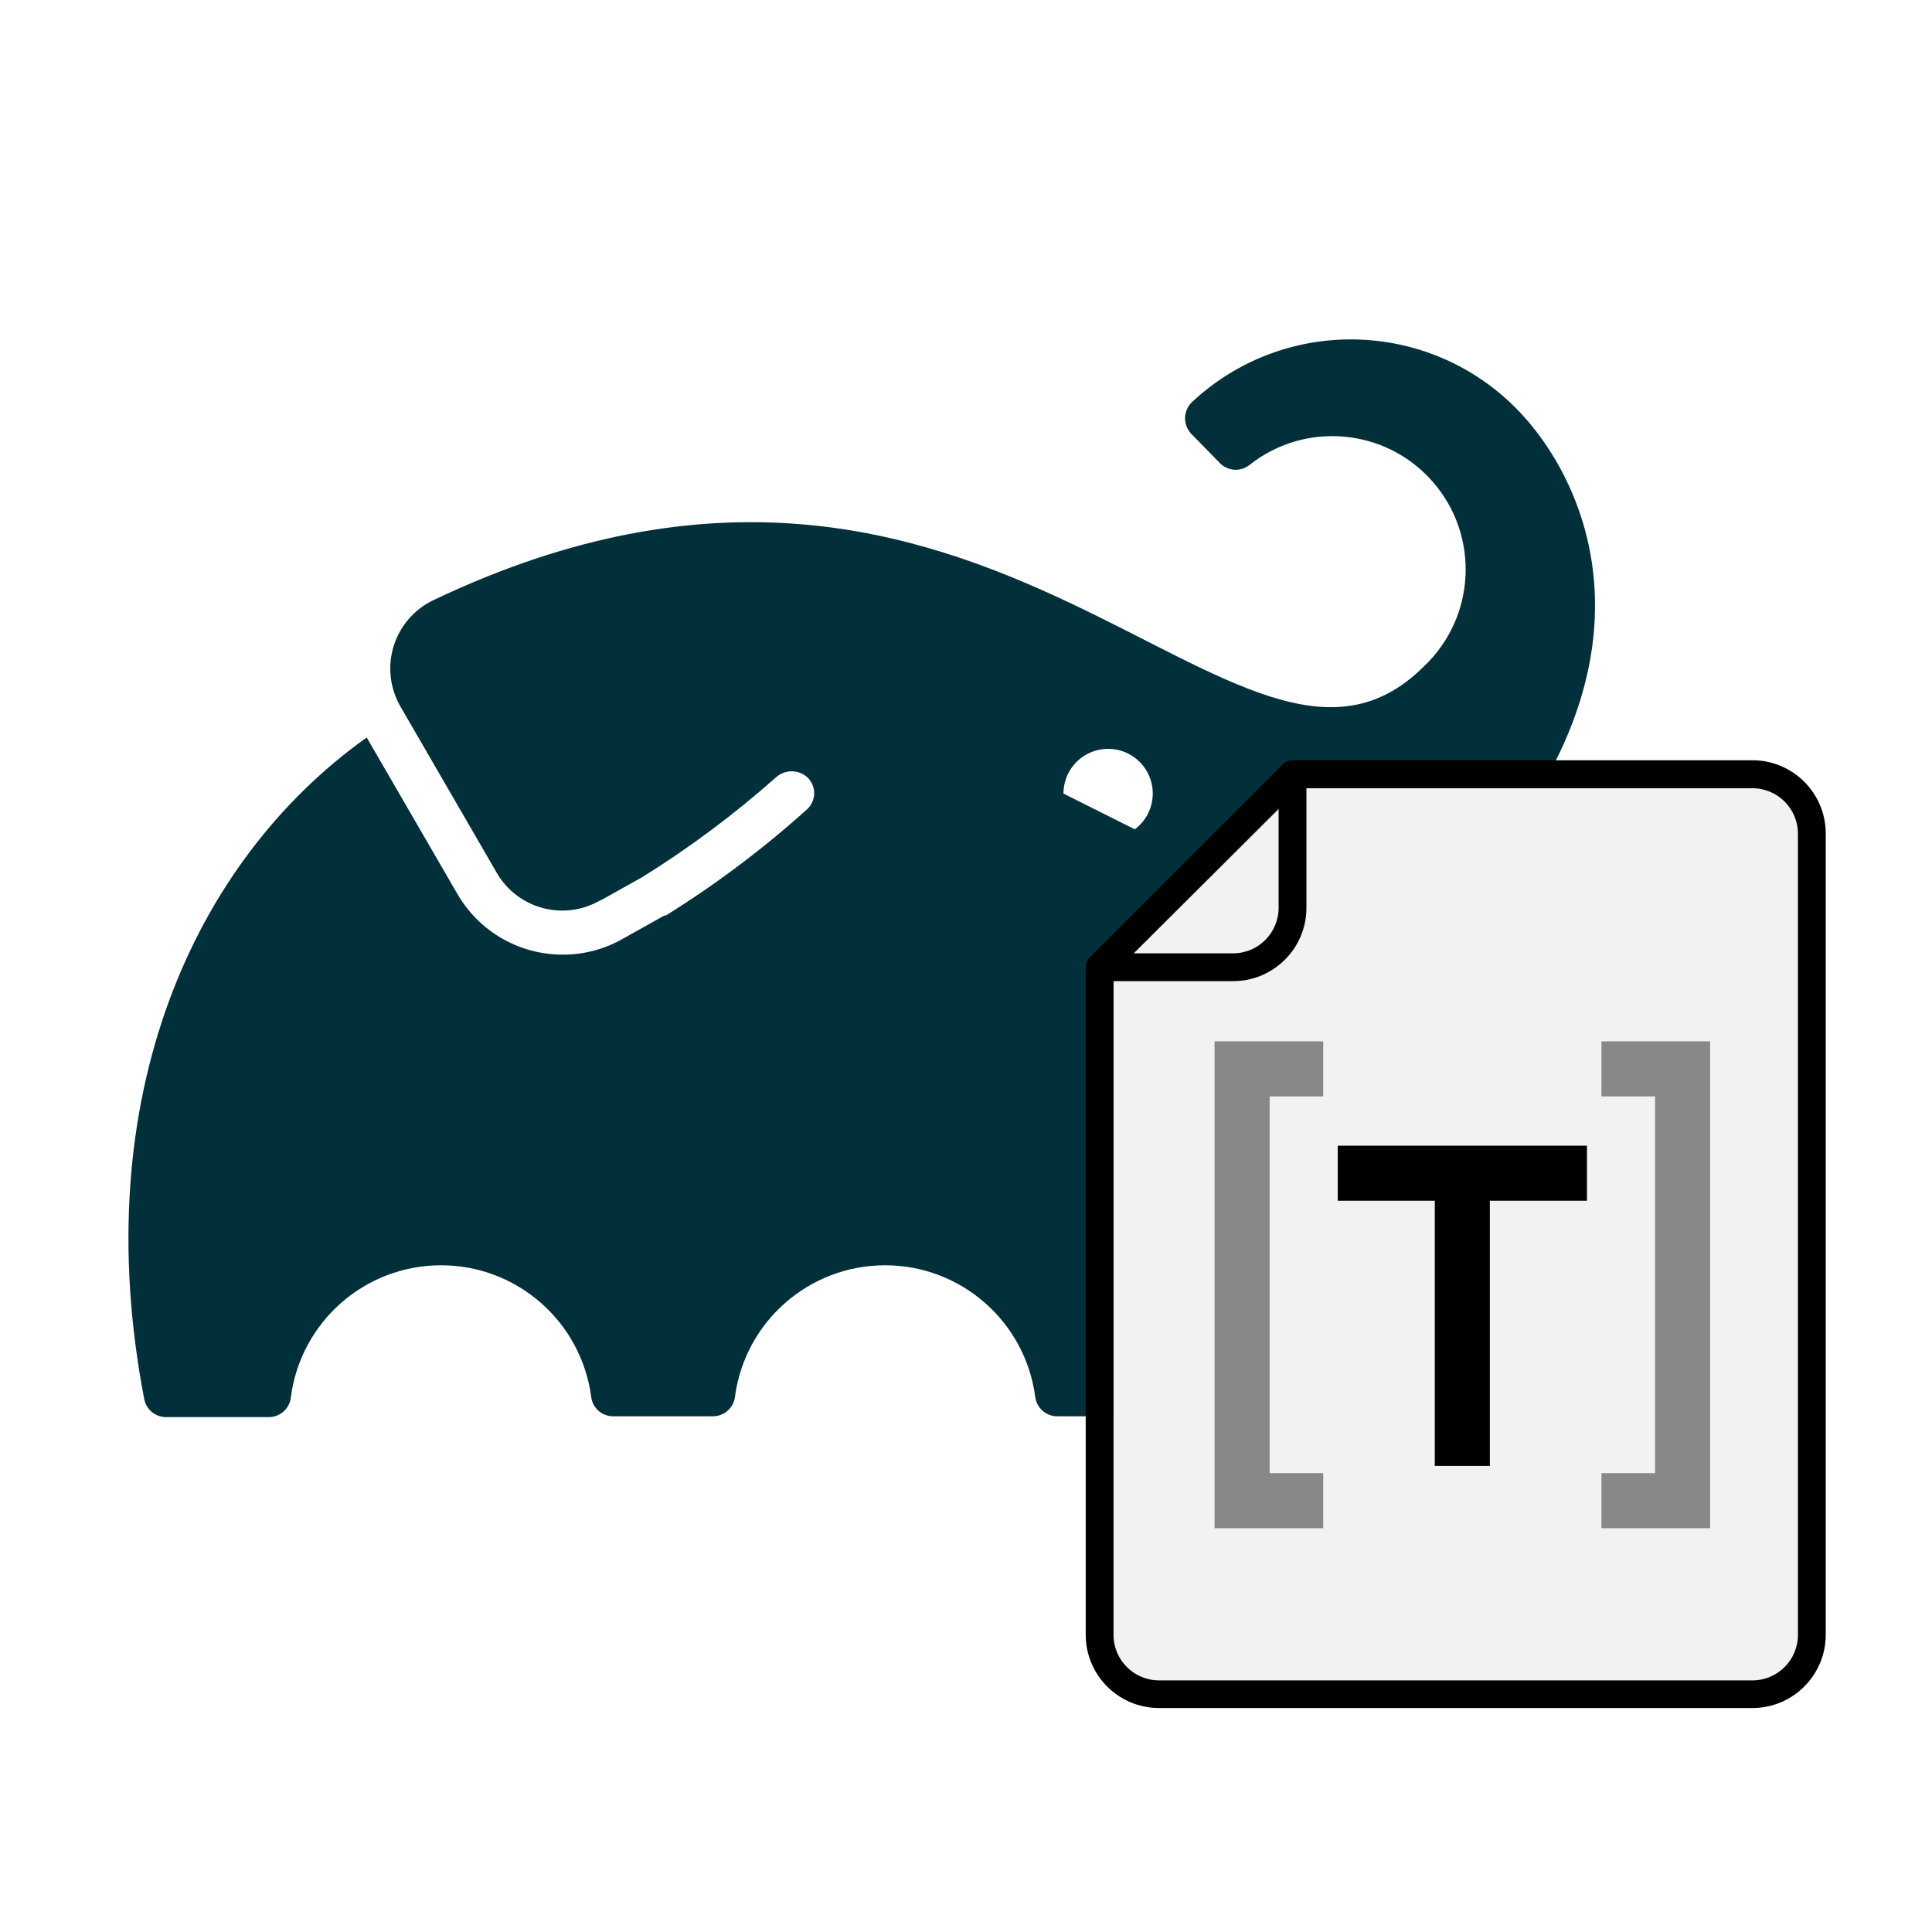
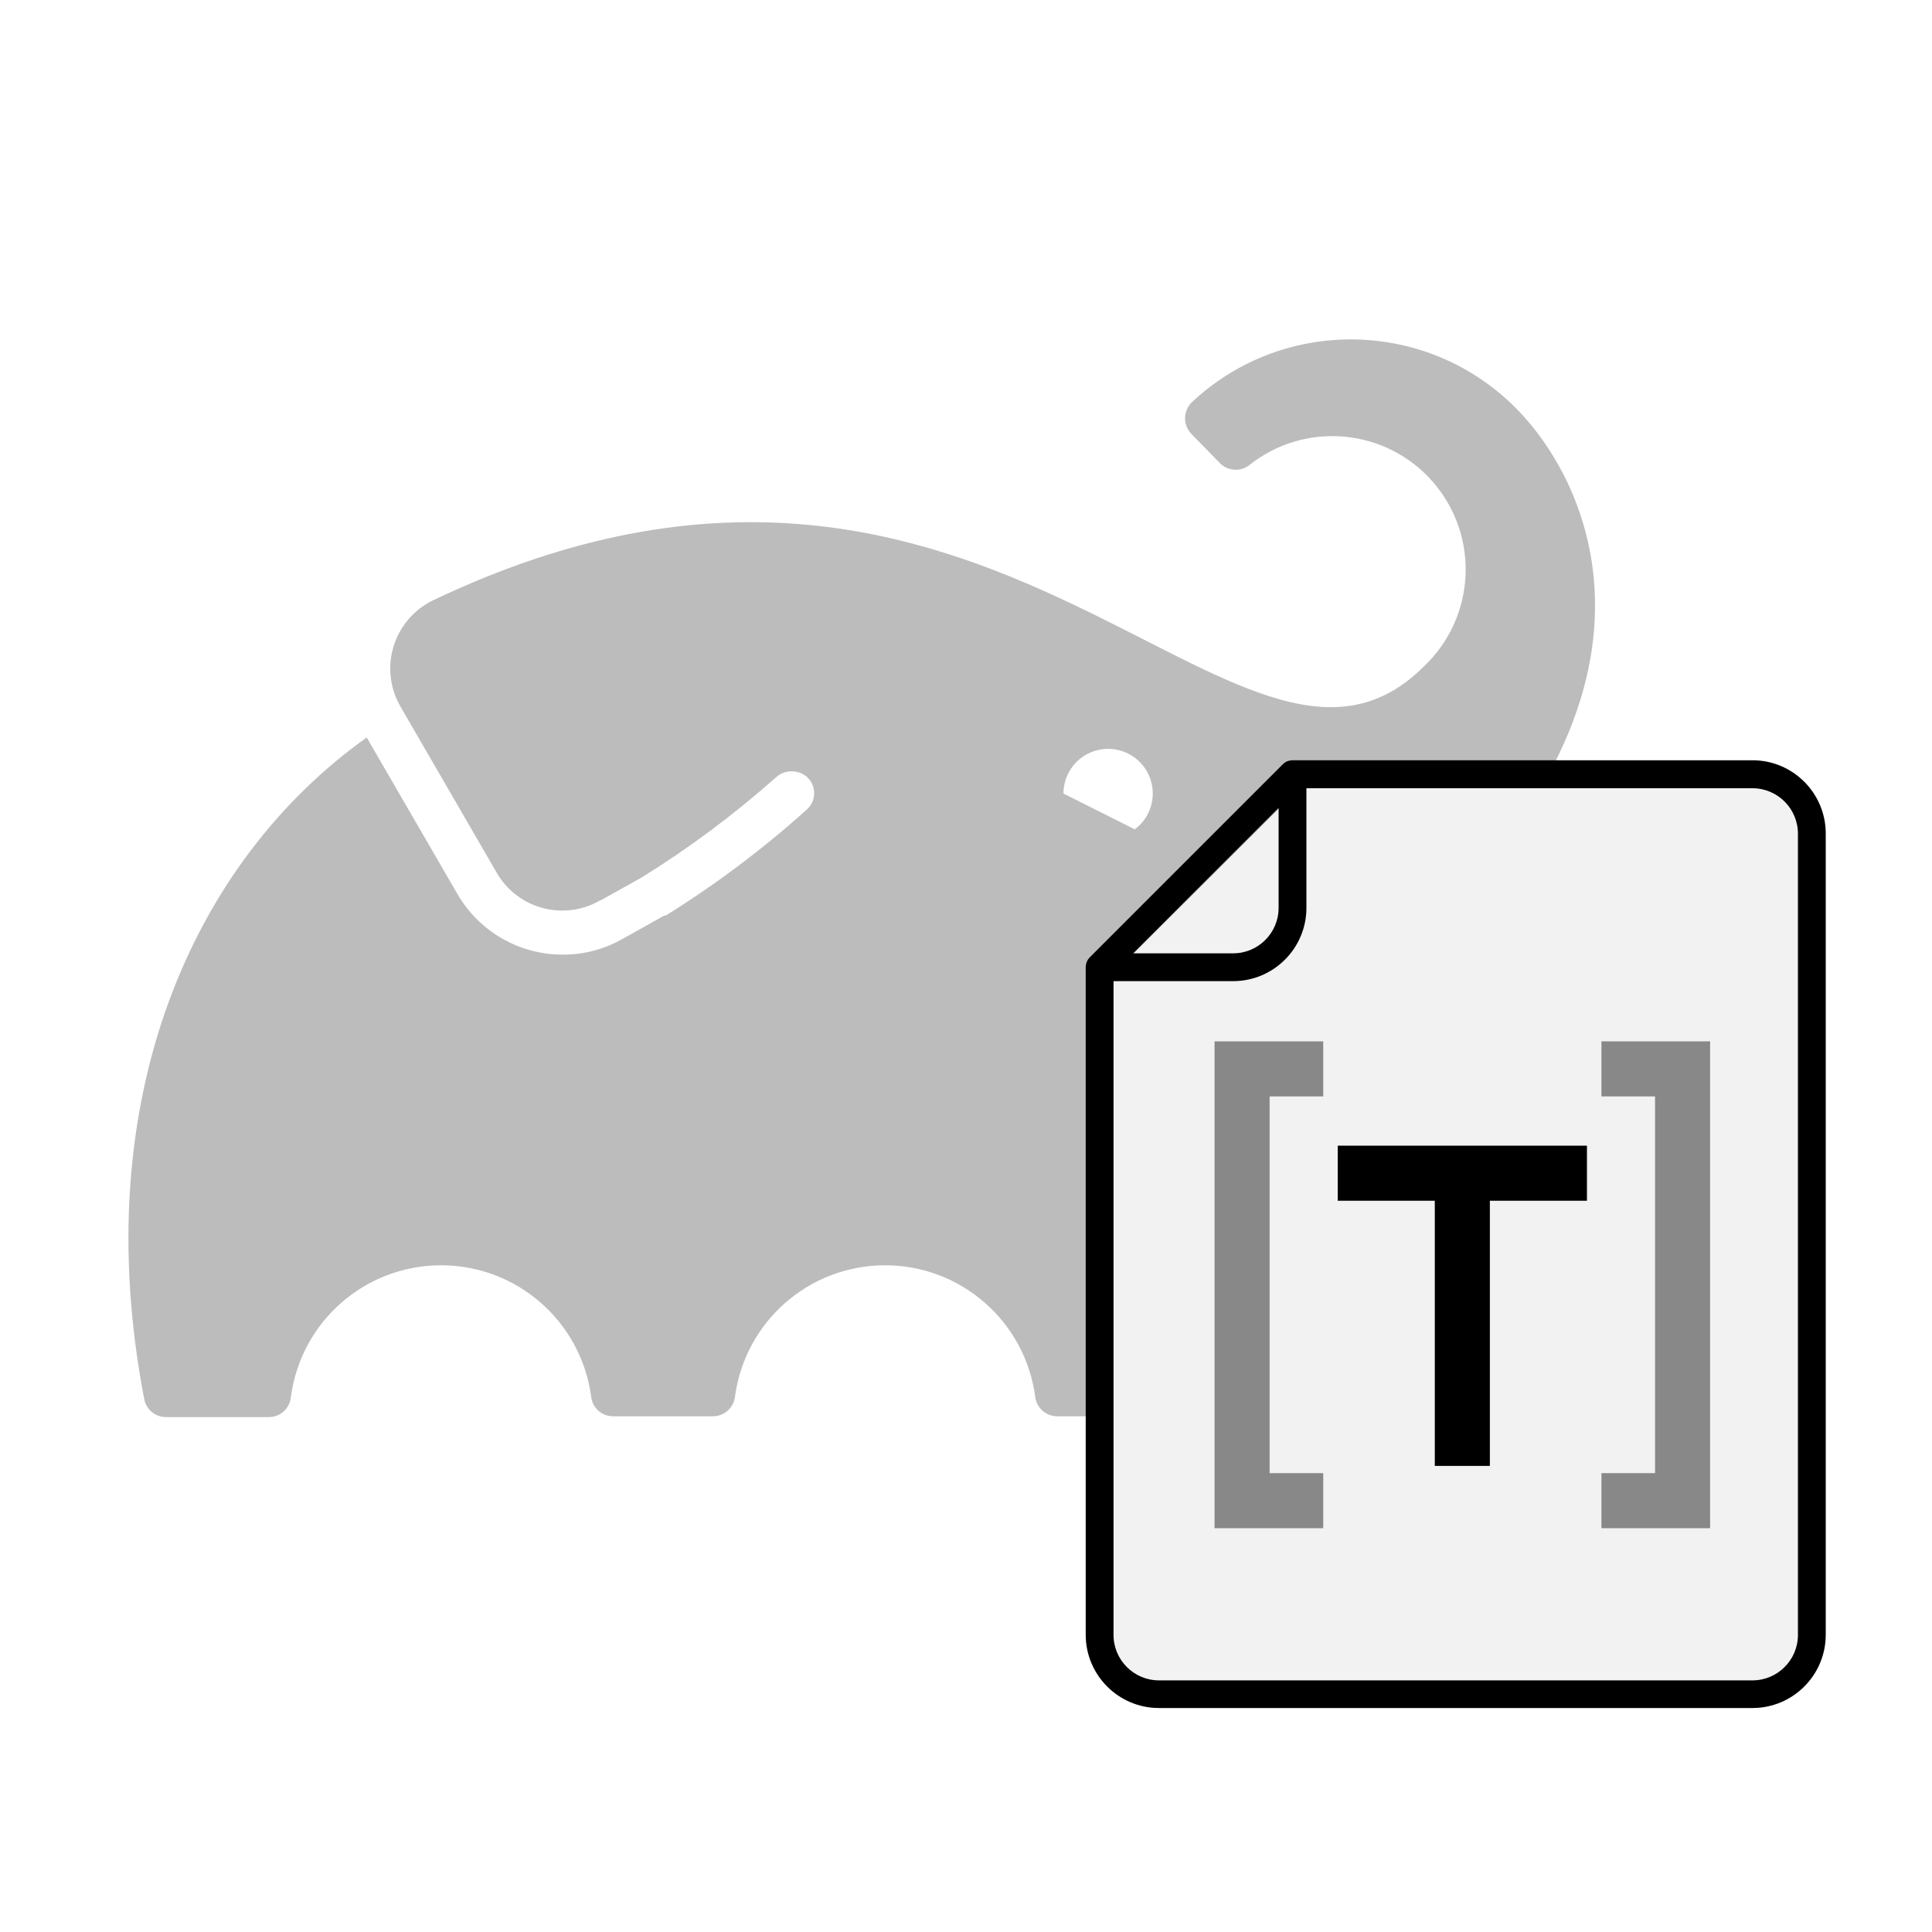
<svg xmlns="http://www.w3.org/2000/svg" fill="none" stroke-width="38" version="1.1" viewBox="0 0 400 400">
-   <path class="cls-1" d="m313.73 84.379a48.161 48.161 0 0 0-66.926-1.147 4.657 4.657 0 0 0 0 6.75l5.805 5.94a4.59 4.59 0 0 0 6.008 0.405 27.608 27.608 0 0 1 36.18 41.648c-38.239 38.205-89.269-68.918-205.1-13.702a15.694 15.694 0 0 0-6.75 22.072l19.879 34.324a15.66 15.66 0 0 0 21.262 5.839l0.472-0.27-0.371 0.27 8.707-4.86a203.48 203.48 0 0 0 27.742-20.689 4.86 4.86 0 0 1 6.311-0.203 4.522 4.522 0 0 1 0.203 6.75 207.93 207.93 0 0 1-29.295 22.039h-0.304l-8.809 4.928a24.772 24.772 0 0 1-12.184 3.172 25.144 25.144 0 0 1-21.836-12.521l-18.799-32.434c-35.944 25.582-58.016 74.722-46.069 136.96a4.59 4.59 0 0 0 4.489 3.746h21.195a4.59 4.59 0 0 0 4.691-4.185 31.354 31.354 0 0 1 62.168 0 4.556 4.556 0 0 0 4.522 4.016h20.722a4.59 4.59 0 0 0 4.522-4.016 31.354 31.354 0 0 1 62.168 0 4.59 4.59 0 0 0 4.522 4.016h20.588a4.59 4.59 0 0 0 4.59-4.522c0.472-29.025 8.303-62.37 30.611-79.076 77.288-57.814 56.97-107.36 39.083-125.25zm-78.806 87.311-14.749-7.391a9.248 9.248 0 1 1 14.749 7.425z" fill="#02303a" stroke-width="128.25" />
+   <path class="cls-1" d="m313.73 84.379a48.161 48.161 0 0 0-66.926-1.147 4.657 4.657 0 0 0 0 6.75l5.805 5.94a4.59 4.59 0 0 0 6.008 0.405 27.608 27.608 0 0 1 36.18 41.648c-38.239 38.205-89.269-68.918-205.1-13.702a15.694 15.694 0 0 0-6.75 22.072l19.879 34.324a15.66 15.66 0 0 0 21.262 5.839l0.472-0.27-0.371 0.27 8.707-4.86a203.48 203.48 0 0 0 27.742-20.689 4.86 4.86 0 0 1 6.311-0.203 4.522 4.522 0 0 1 0.203 6.75 207.93 207.93 0 0 1-29.295 22.039h-0.304l-8.809 4.928a24.772 24.772 0 0 1-12.184 3.172 25.144 25.144 0 0 1-21.836-12.521l-18.799-32.434c-35.944 25.582-58.016 74.722-46.069 136.96a4.59 4.59 0 0 0 4.489 3.746h21.195a4.59 4.59 0 0 0 4.691-4.185 31.354 31.354 0 0 1 62.168 0 4.556 4.556 0 0 0 4.522 4.016h20.722a4.59 4.59 0 0 0 4.522-4.016 31.354 31.354 0 0 1 62.168 0 4.59 4.59 0 0 0 4.522 4.016h20.588a4.59 4.59 0 0 0 4.59-4.522c0.472-29.025 8.303-62.37 30.611-79.076 77.288-57.814 56.97-107.36 39.083-125.25zm-78.806 87.311-14.749-7.391a9.248 9.248 0 1 1 14.749 7.425z" fill="#BCBCBC" stroke-width="128.25" />
  <path d="m239.94 347.9h122.88c5.187 0 9.408-4.22 9.408-9.408v-165.89c0-5.188-4.221-9.408-9.408-9.408h-92.352l-5.625 4.205-29.918 29.793-4.393 5.938v135.36c0 5.188 4.221 9.408 9.408 9.408z" fill="#f2f2f2" stroke-width="14.592" />
  <path d="m224.8 199.97c0.01-0.077 0.019-0.134 0.038-0.209 5e-3 -0.019 0.01-0.038 0.01-0.077 0.019-0.077 0.038-0.154 0.058-0.242 2e-3 -0.01 5e-3 -0.019 0.01-0.038 0.019-0.077 0.058-0.154 0.077-0.24 2e-3 -0.01 5e-3 -0.019 0.01-0.019 0.038-0.077 0.058-0.154 0.096-0.219 0.01-0.01 0.01-0.019 0.019-0.038 0.038-0.058 0.077-0.134 0.115-0.194 0.01-0.019 0.019-0.038 0.038-0.058 0.038-0.058 0.077-0.115 0.134-0.173 0.019-0.019 0.019-0.038 0.038-0.058 0.058-0.058 0.115-0.134 0.173-0.192 0.01-5e-3 0.01-0.01 0.019-0.019l39.936-39.936c0.01-0.01 0.019-0.01 0.019-0.019 0.058-0.058 0.115-0.115 0.192-0.173l0.058-0.058c0.058-0.038 0.096-0.077 0.154-0.115 0.019-0.01 0.038-0.019 0.058-0.038 0.058-0.038 0.115-0.077 0.192-0.115 0.019-0.01 0.019-0.019 0.038-0.019 0.077-0.038 0.134-0.077 0.213-0.096 0.01-5e-3 0.019-0.01 0.019-0.01 0.077-0.038 0.154-0.058 0.236-0.077 0.01-2e-3 0.019-5e-3 0.038-0.01 0.077-0.019 0.154-0.038 0.242-0.058 0.019-5e-3 0.058-0.01 0.077-0.01 0.077-0.01 0.134-0.019 0.205-0.038 0.096-0.01 0.192-0.019 0.288-0.019h95.232c8.364 0 15.168 6.804 15.168 15.168v165.89c0 8.364-6.804 15.168-15.168 15.168h-122.88c-8.364 0-15.168-6.804-15.168-15.168v-138.24c0-0.096 5e-3 -0.192 0.019-0.288zm39.921-32.696-30.103 30.103h20.695c5.187 0 9.408-4.22 9.408-9.408zm-24.768 180.63h122.88c5.187 0 9.408-4.22 9.408-9.408v-165.89c0-5.188-4.221-9.408-9.408-9.408h-92.352v24.768c0 8.364-6.804 15.168-15.168 15.168h-24.768v135.36c0 5.188 4.221 9.408 9.408 9.408z" fill="#000" stroke-width="14.592" />
  <path d="m302.76 303.5v-60.6h25.8-51.6" stroke="#000" stroke-width="11.4" />
  <path d="m331.56 221.3h16.8v89.4h-16.8m-57.6 0h-16.8v-89.4h16.8" stroke="#888" stroke-width="11.4" />
</svg>
